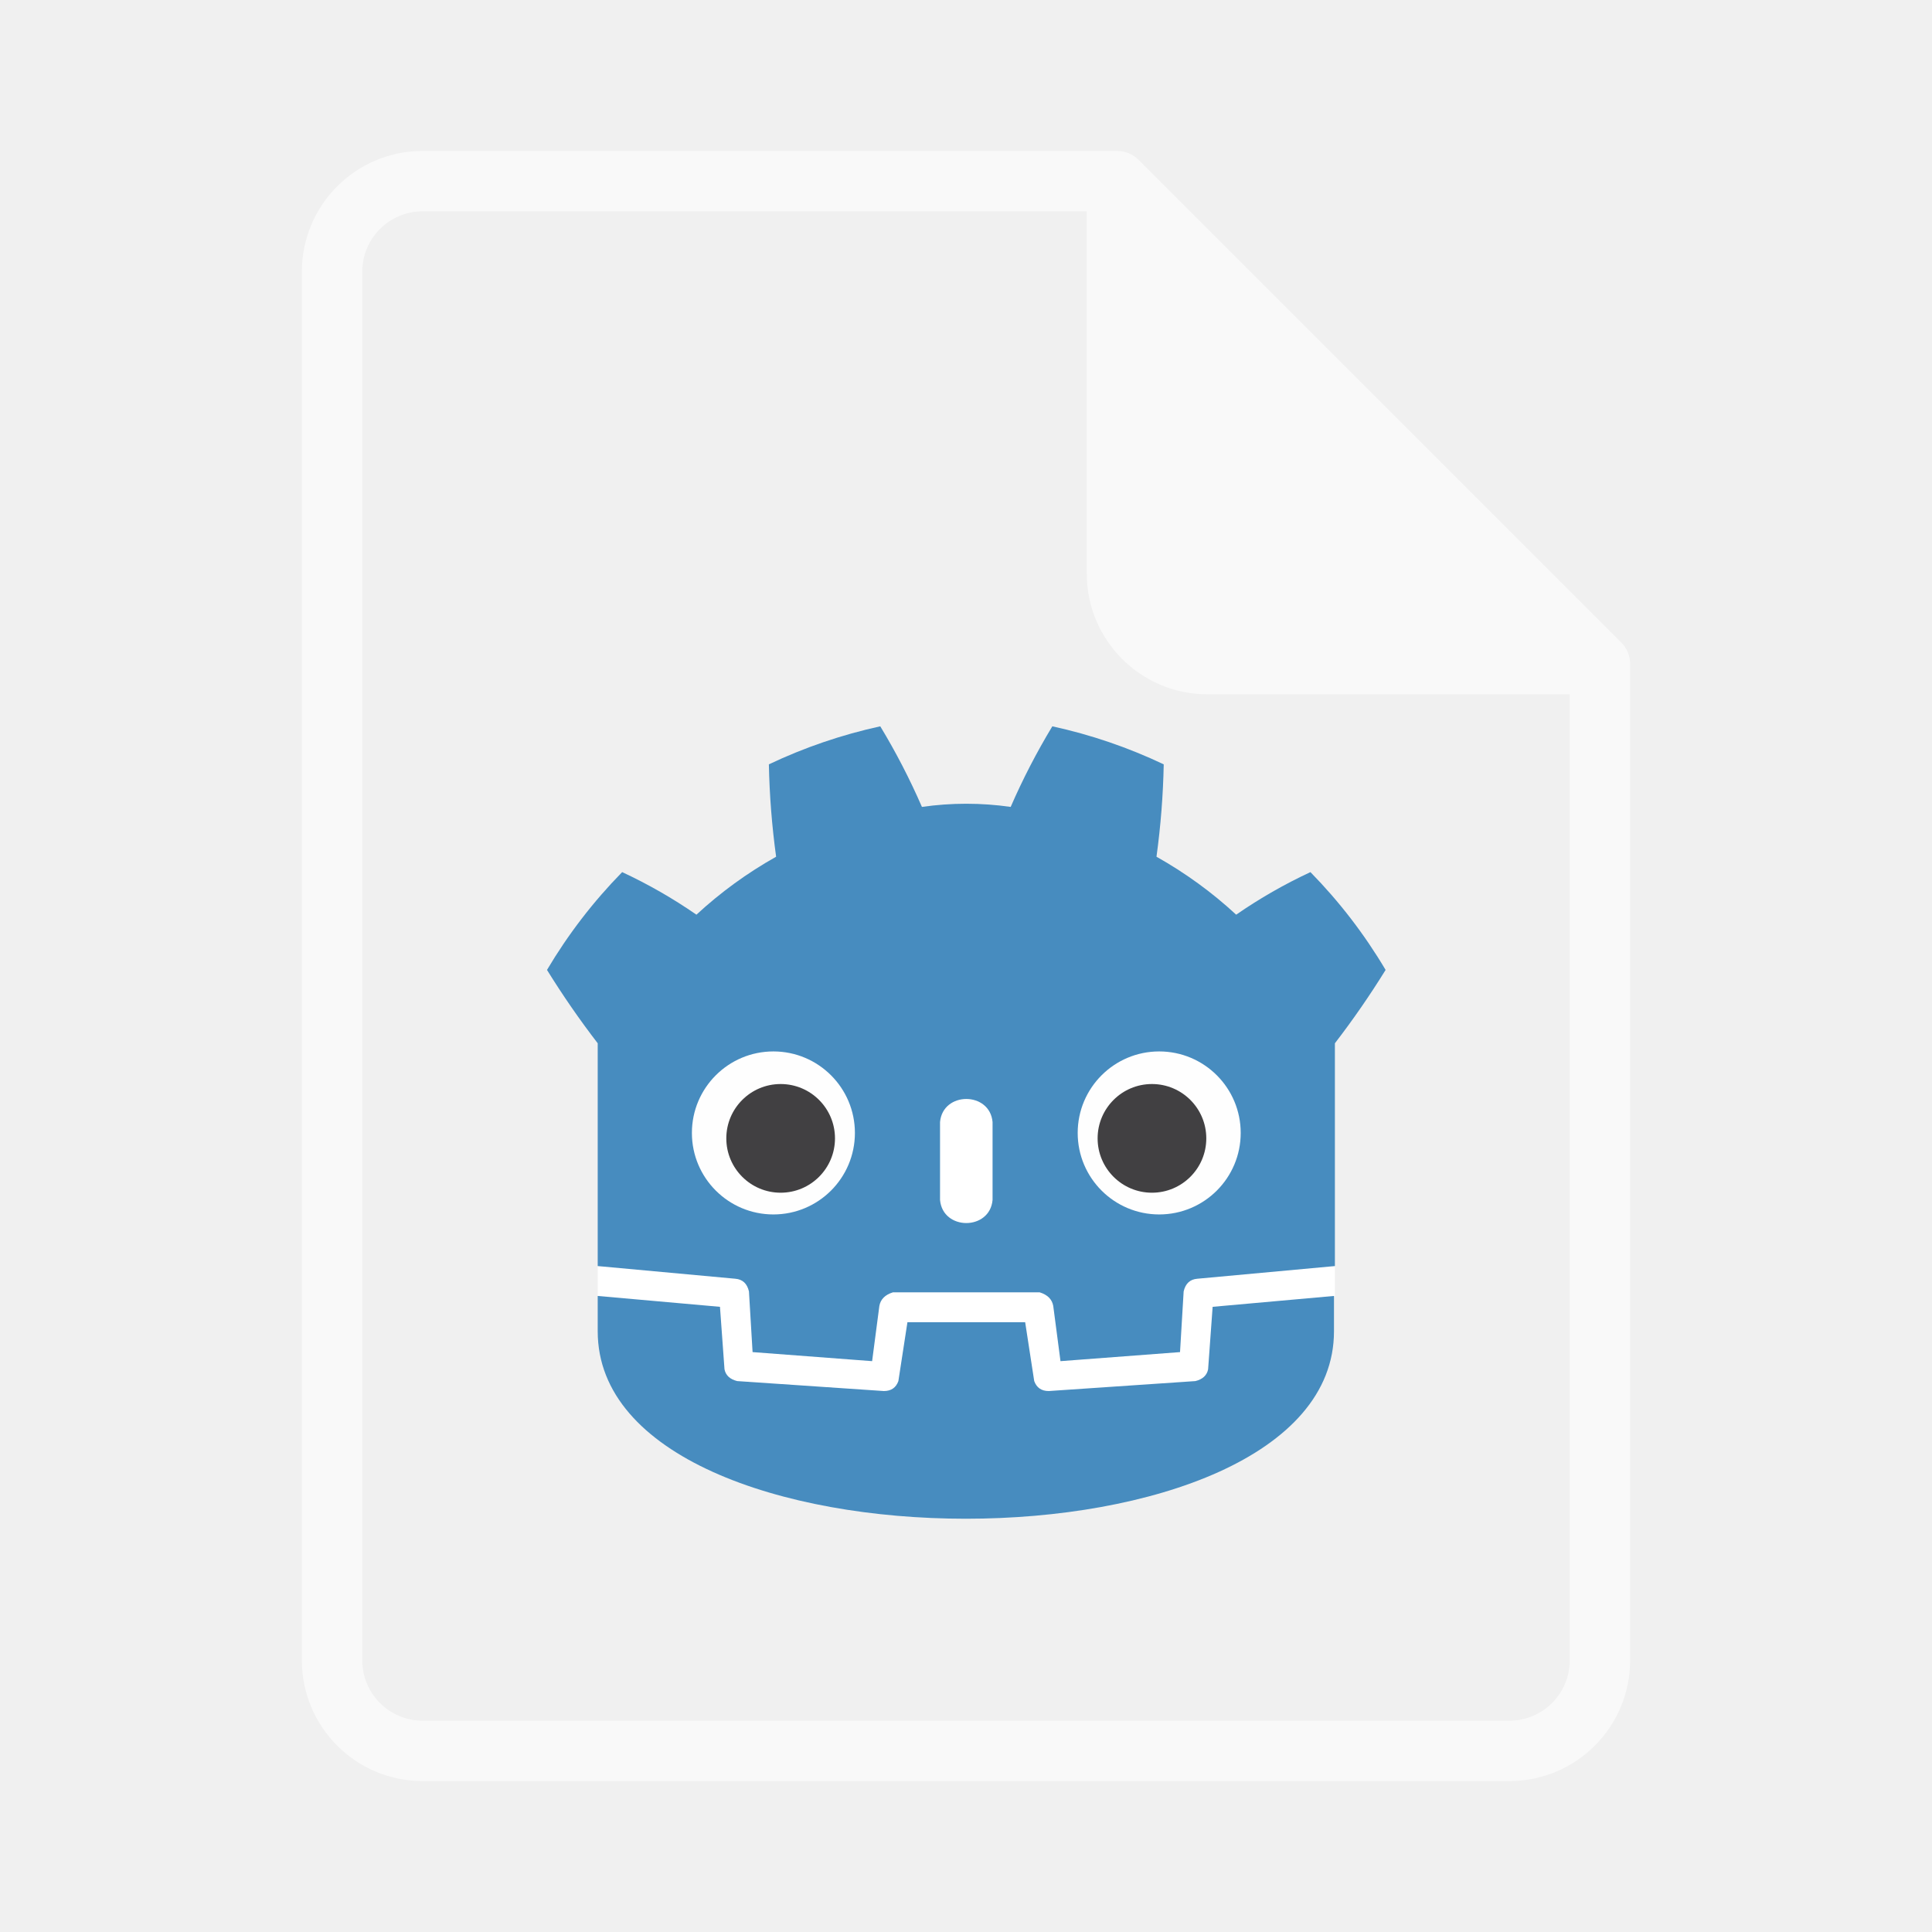
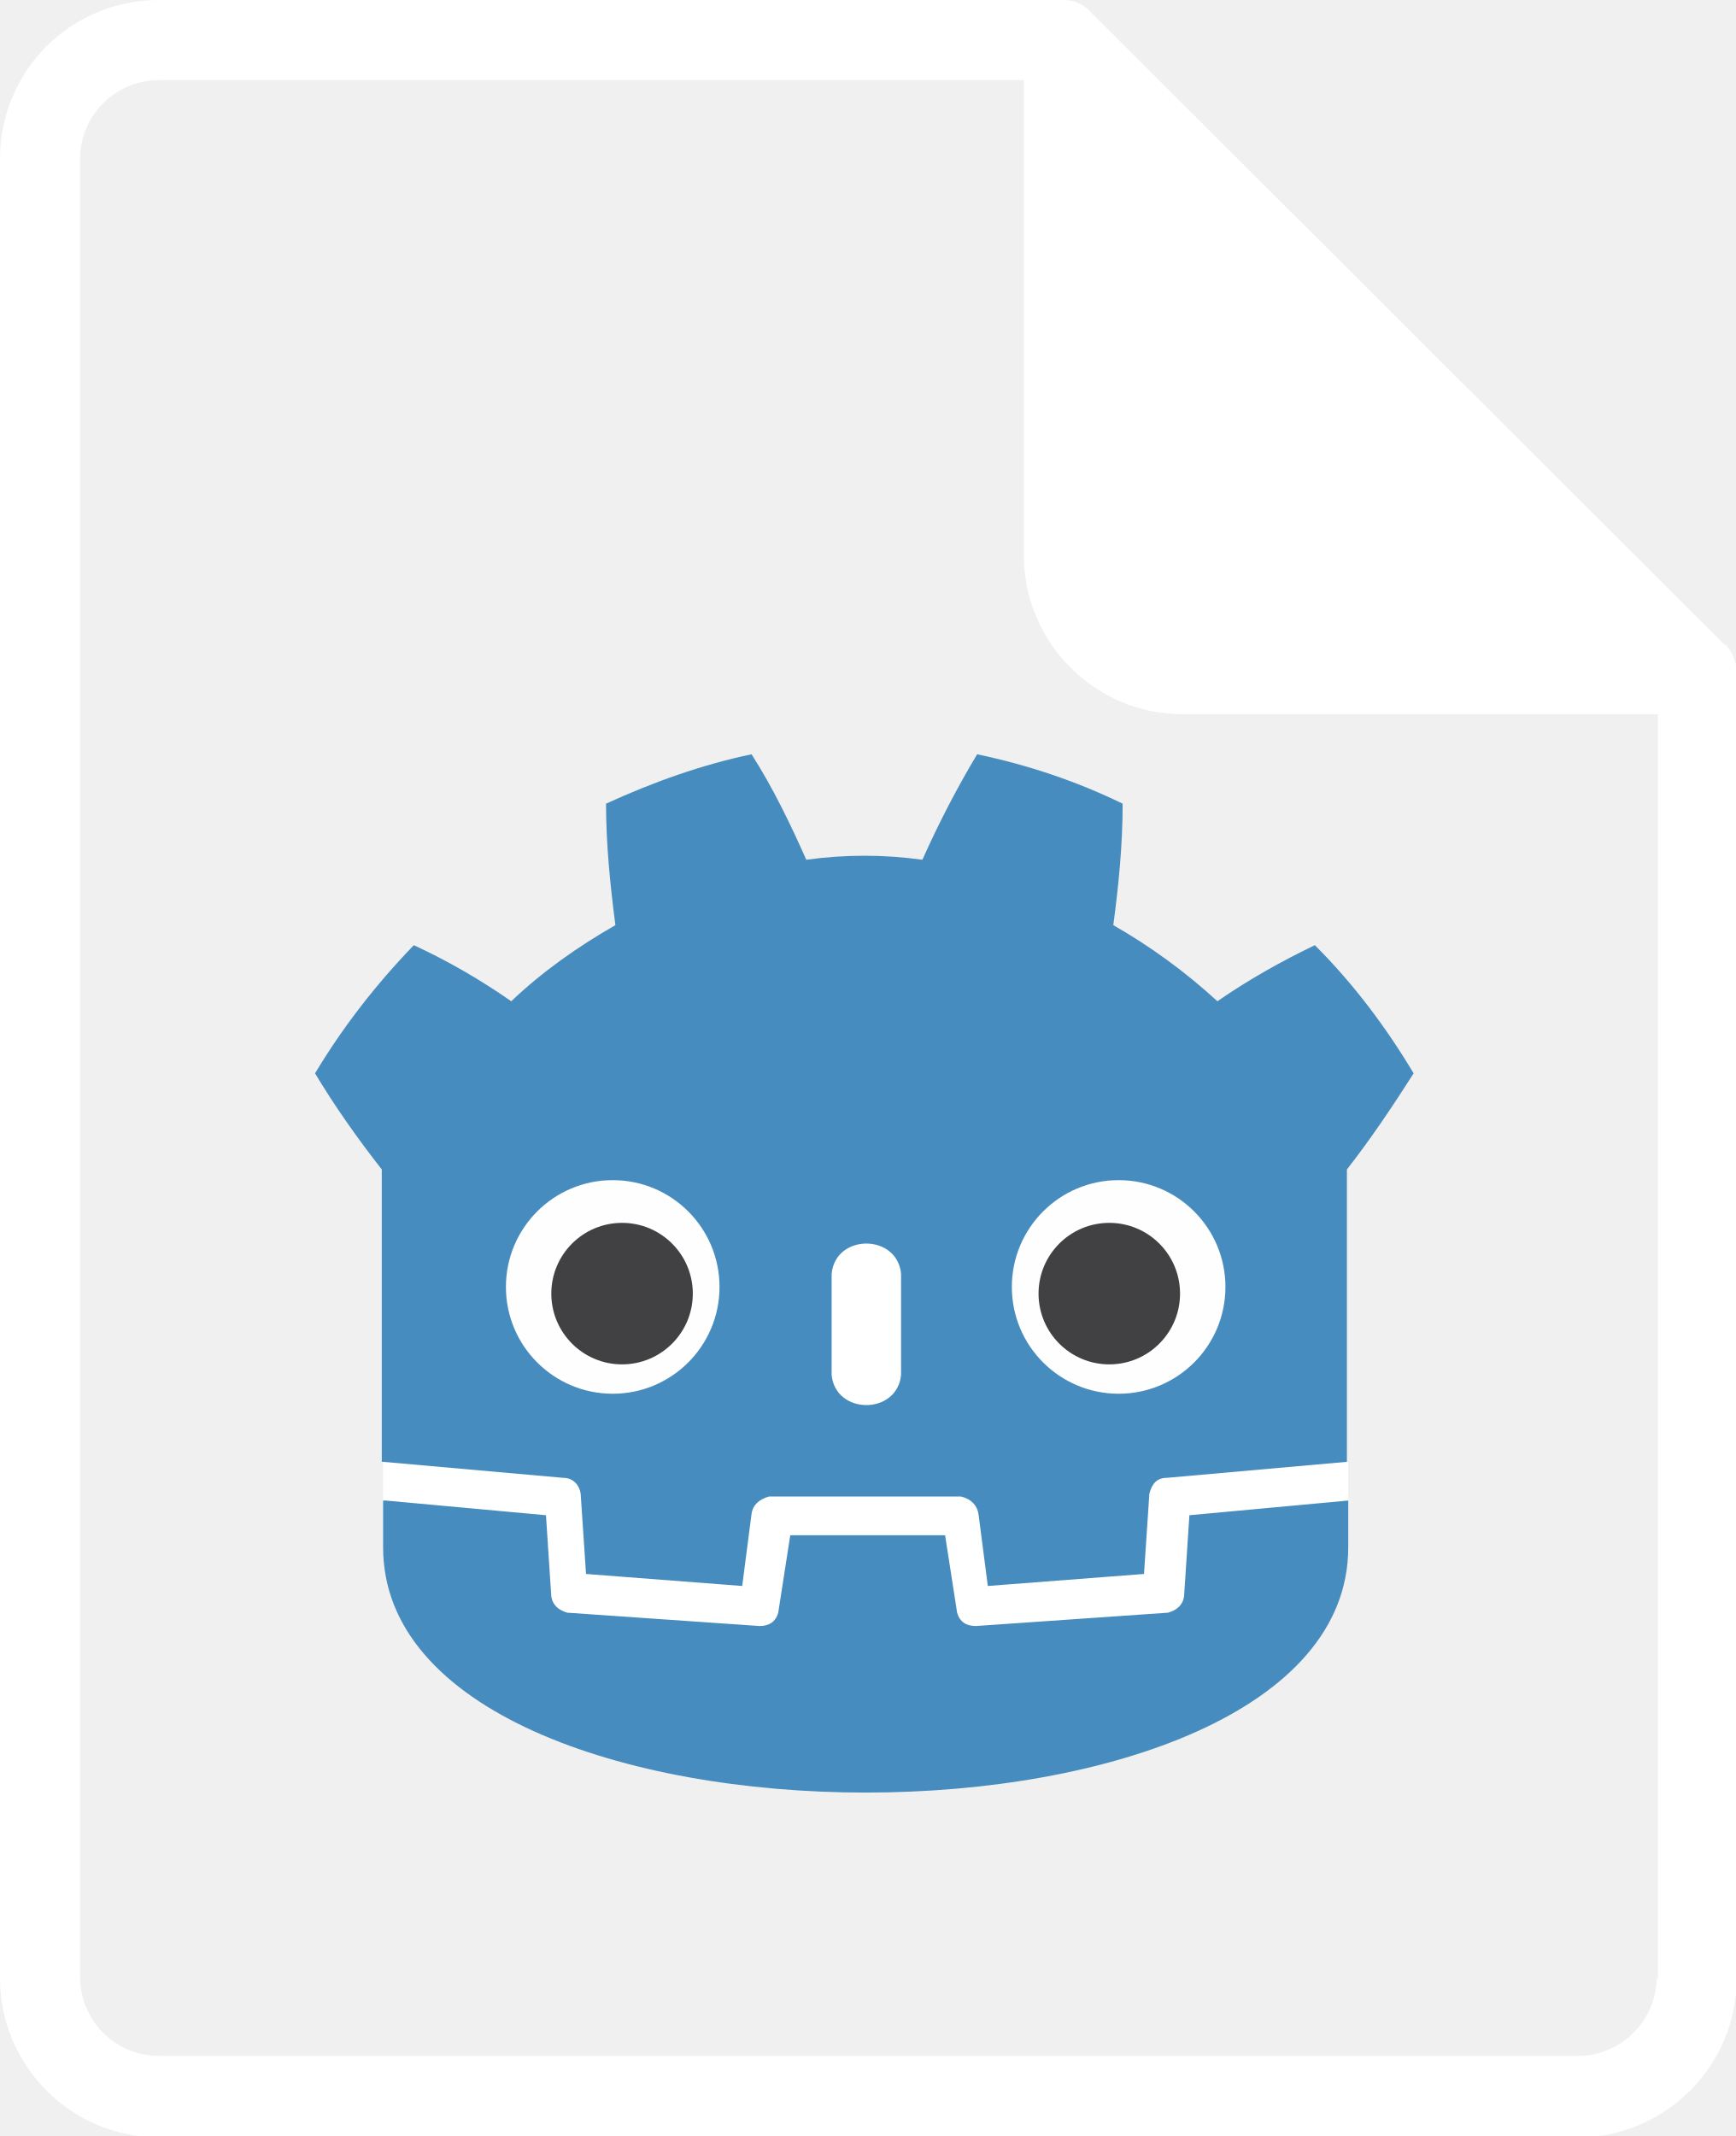
- <svg xmlns="http://www.w3.org/2000/svg" height="64" viewBox="0 0 64 64" width="64">
-   <g transform="scale(.03) translate(555 725)">
-     <path d="M105 673v33q407 354 814 0v-33z" fill="#fff" />
-     <path fill="#478cbf" d="m105 673 152 14q12 1 15 14l4 67 132 10 8-61q2-11 15-15h162q13 4 15 15l8 61 132-10 4-67q3-13 15-14l152-14V427q30-39 56-81-35-59-83-108-43 20-82 47-40-37-88-64 7-51 8-102-59-28-123-42-26 43-46 89-49-7-98 0-20-46-46-89-64 14-123 42 1 51 8 102-48 27-88 64-39-27-82-47-48 49-83 108 26 42 56 81zm0 33v39c0 276 813 276 813 0v-39l-134 12-5 69q-2 10-14 13l-162 11q-12 0-16-11l-10-65H447l-10 65q-4 11-16 11l-162-11q-12-3-14-13l-5-69z" />
-     <path d="M483 600c3 34 55 34 58 0v-86c-3-34-55-34-58 0z" fill="#fff" />
-     <g fill="#fefefe">
-       <circle cx="725" cy="526" r="90" />
-       <circle cx="299" cy="526" r="90" />
-     </g>
-     <g fill="#414042">
-       <circle cx="307" cy="532" r="60" />
-       <circle cx="717" cy="532" r="60" />
-     </g>
-   </g>
-   <path d="M14 5a4 4 0 0 0-4 4v46a4 4 0 0 0 4 4h36a4 4 0 0 0 4-4V22a1 1 0 0 0-.285-.707l-16-16A1 1 0 0 0 37 5zm0 2h22v12a4 4 0 0 0 4 4h12v32a2 2 0 0 1-2 2H14a2 2 0 0 1-2-2V9a2 2 0 0 1 2-2z" fill="#fff" fill-opacity=".6" />
+ <svg xmlns="http://www.w3.org/2000/svg" width="13" height="16" viewBox="0 0 13 16">
+   <path fill="#fff" d="M2.87 10.95v.29q3.615 3.15 7.23 0v-.29z" />
+   <path fill="#478CBF" d="m2.87 10.95 1.35.12c.07 0 .12.05.13.12l.04.6 1.17.09.07-.54c.01-.07.06-.11.13-.13H7.2c.08.02.12.07.13.13l.07.54 1.17-.09.04-.6c.02-.08.06-.12.13-.12l1.35-.12V8.76c.18-.23.34-.47.5-.72-.21-.35-.45-.67-.74-.96-.25.12-.5.26-.73.42q-.36-.33-.78-.57c.04-.3.07-.6.07-.91-.35-.17-.71-.29-1.09-.37-.15.25-.29.52-.41.79q-.435-.06-.87 0c-.12-.27-.25-.54-.41-.79-.38.08-.74.21-1.09.37 0 .3.03.6.07.91-.28.16-.55.35-.78.57-.23-.16-.47-.3-.73-.42-.28.29-.53.61-.74.96.15.25.32.49.5.72v2.19Zm0 .29v.35c0 2.45 7.23 2.45 7.23 0v-.35l-1.19.11-.04.61q-.015.09-.12.12l-1.44.1c-.07 0-.12-.03-.14-.1l-.09-.58H5.92l-.09.58c-.02.07-.07.1-.14.1l-1.44-.1q-.105-.03-.12-.12l-.04-.61-1.2-.11Z" />
+   <path fill="#fff" d="M6.23 10.3c.03.3.49.3.52 0v-.76c-.03-.3-.49-.3-.52 0z" />
+   <circle cx="8.38" cy="9.64" r=".8" fill="#FEFEFE" />
+   <circle cx="4.59" cy="9.64" r=".8" fill="#FEFEFE" />
+   <circle cx="4.66" cy="9.69" r=".53" fill="#414042" />
+   <circle cx="8.31" cy="9.69" r=".53" fill="#414042" />
+   <path fill="#fff" d="M12.92 4.83 8.17.09A.27.27 0 0 0 7.96 0H1.19C.53 0 0 .53 0 1.19v13.63c0 .65.53 1.19 1.19 1.19h10.63c.65 0 1.19-.53 1.19-1.19V5.04c0-.08-.03-.15-.08-.21Zm-.51 9.98c0 .33-.27.59-.59.59H1.19c-.33 0-.59-.27-.59-.59V1.19C.6.86.87.6 1.19.6h6.48v3.56c0 .65.53 1.19 1.19 1.19h3.56v9.48Z" />
</svg>
